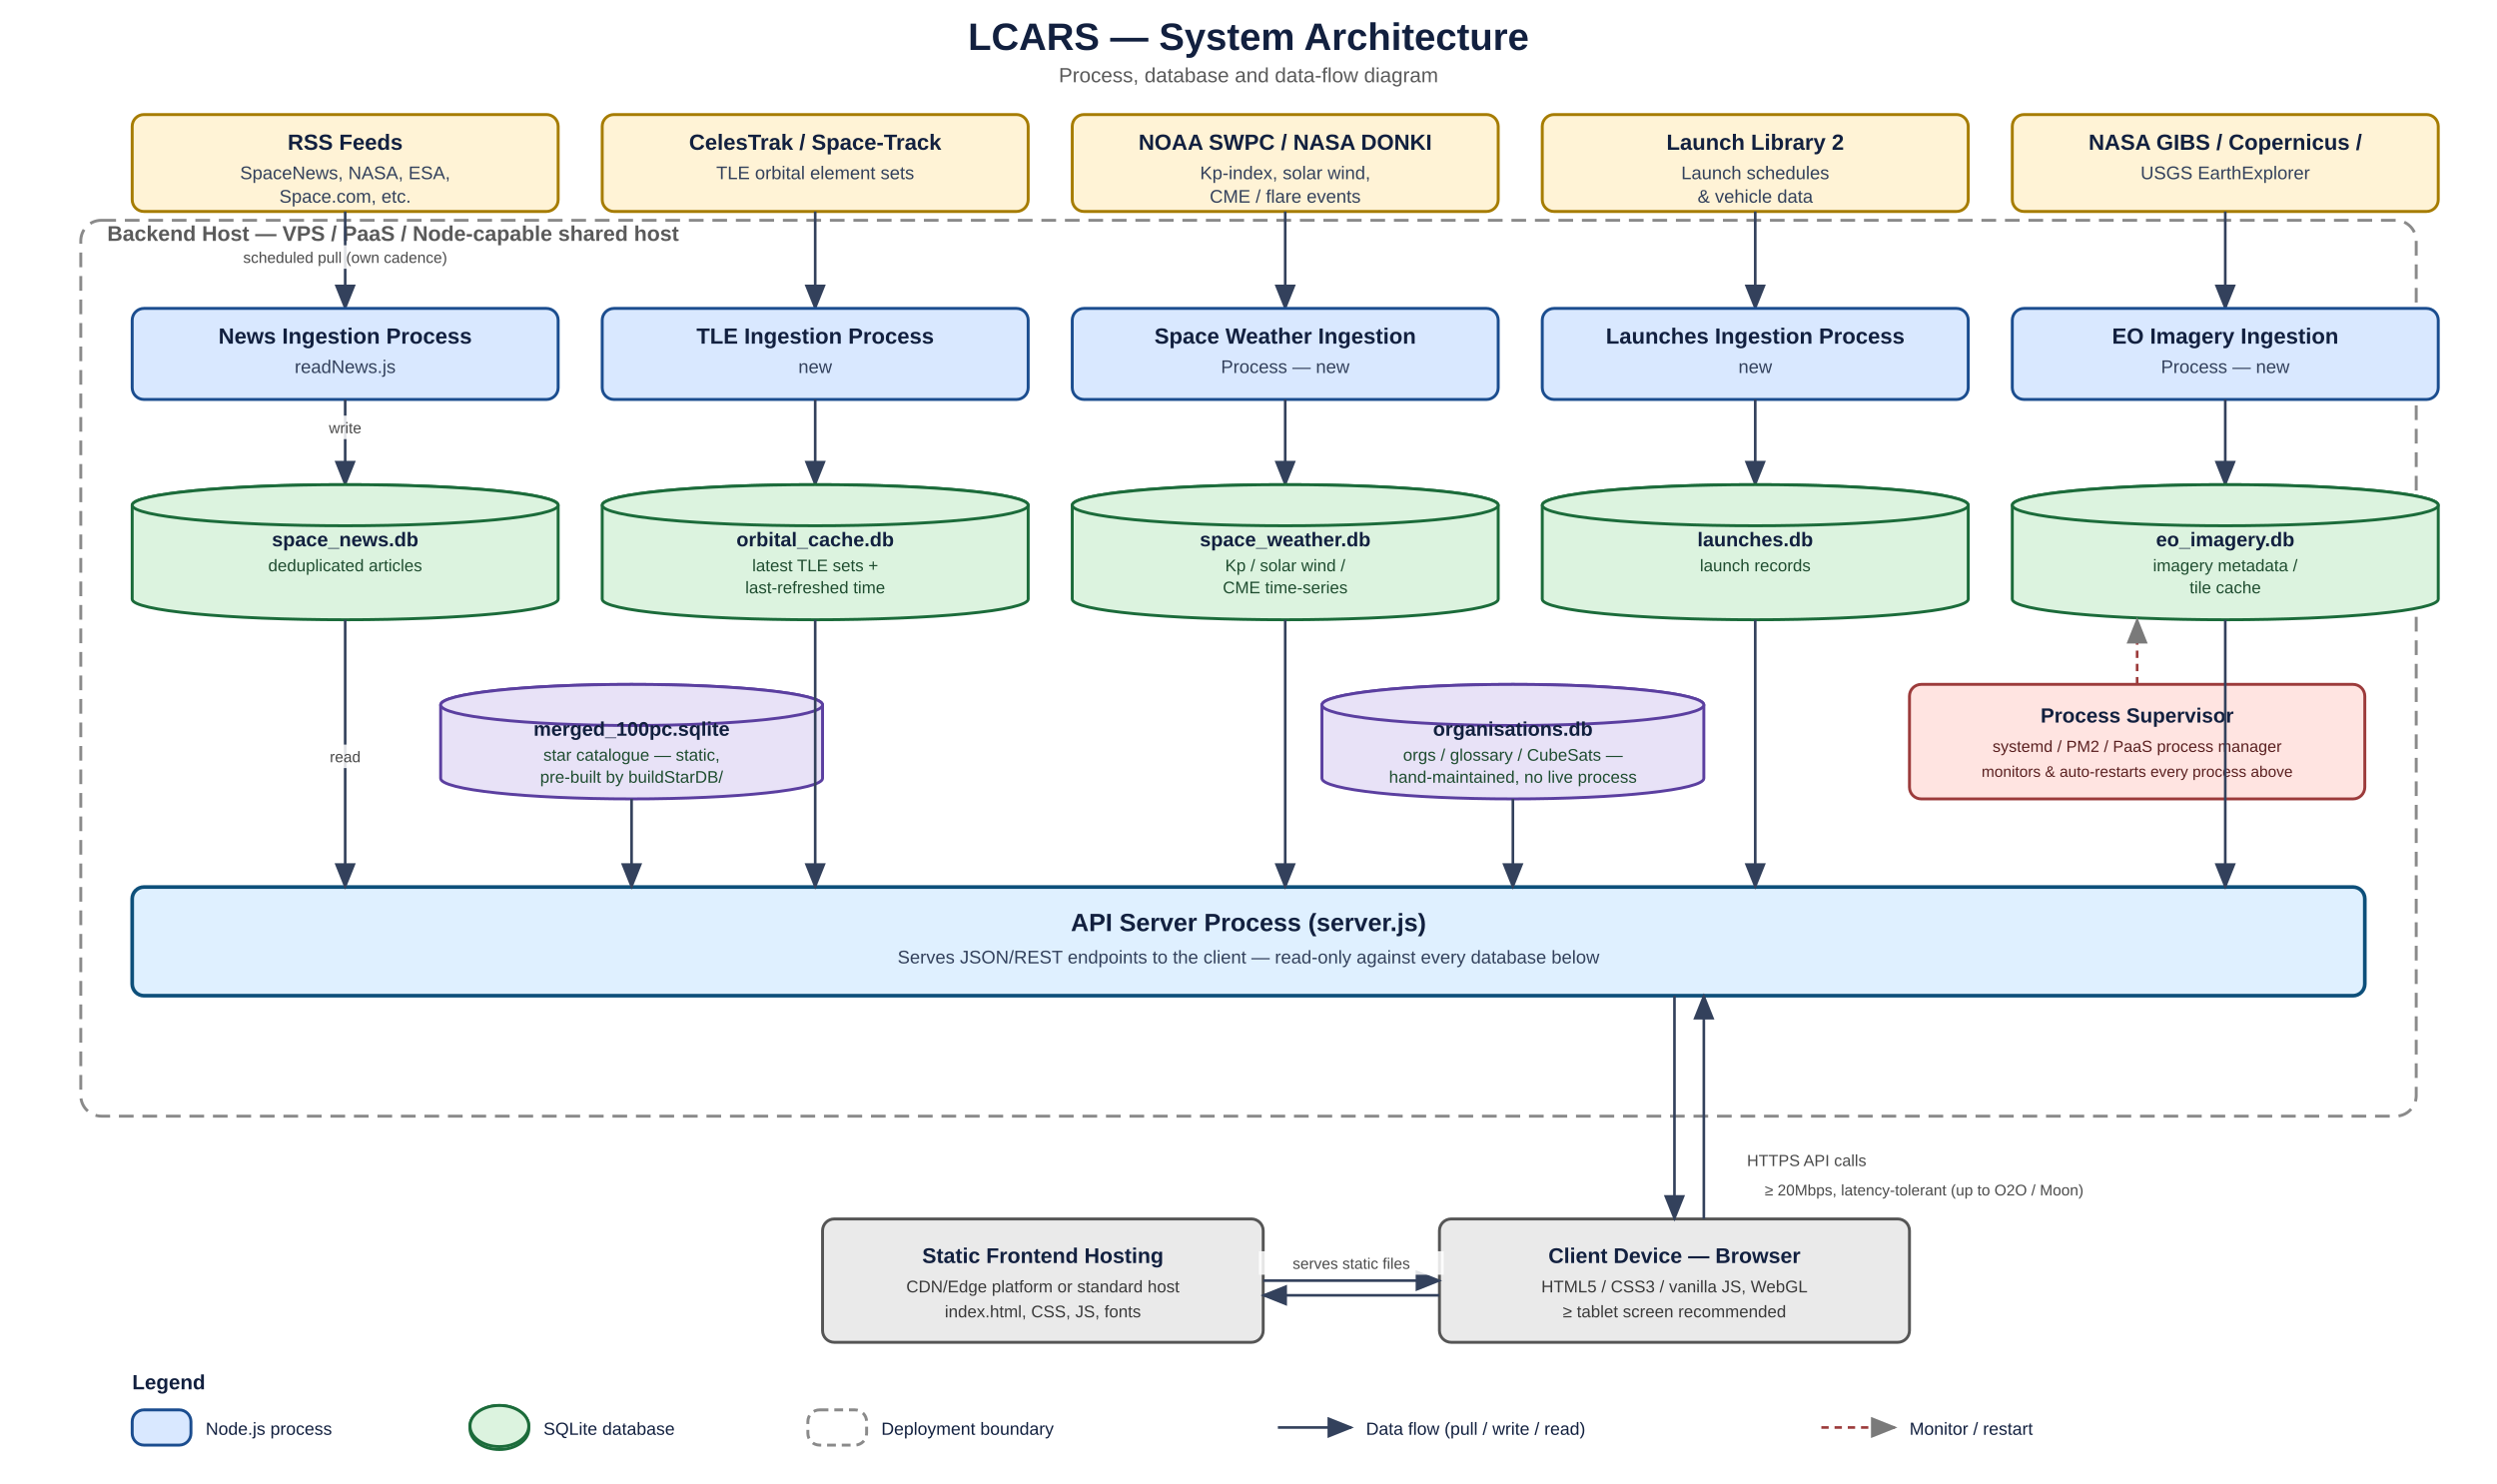
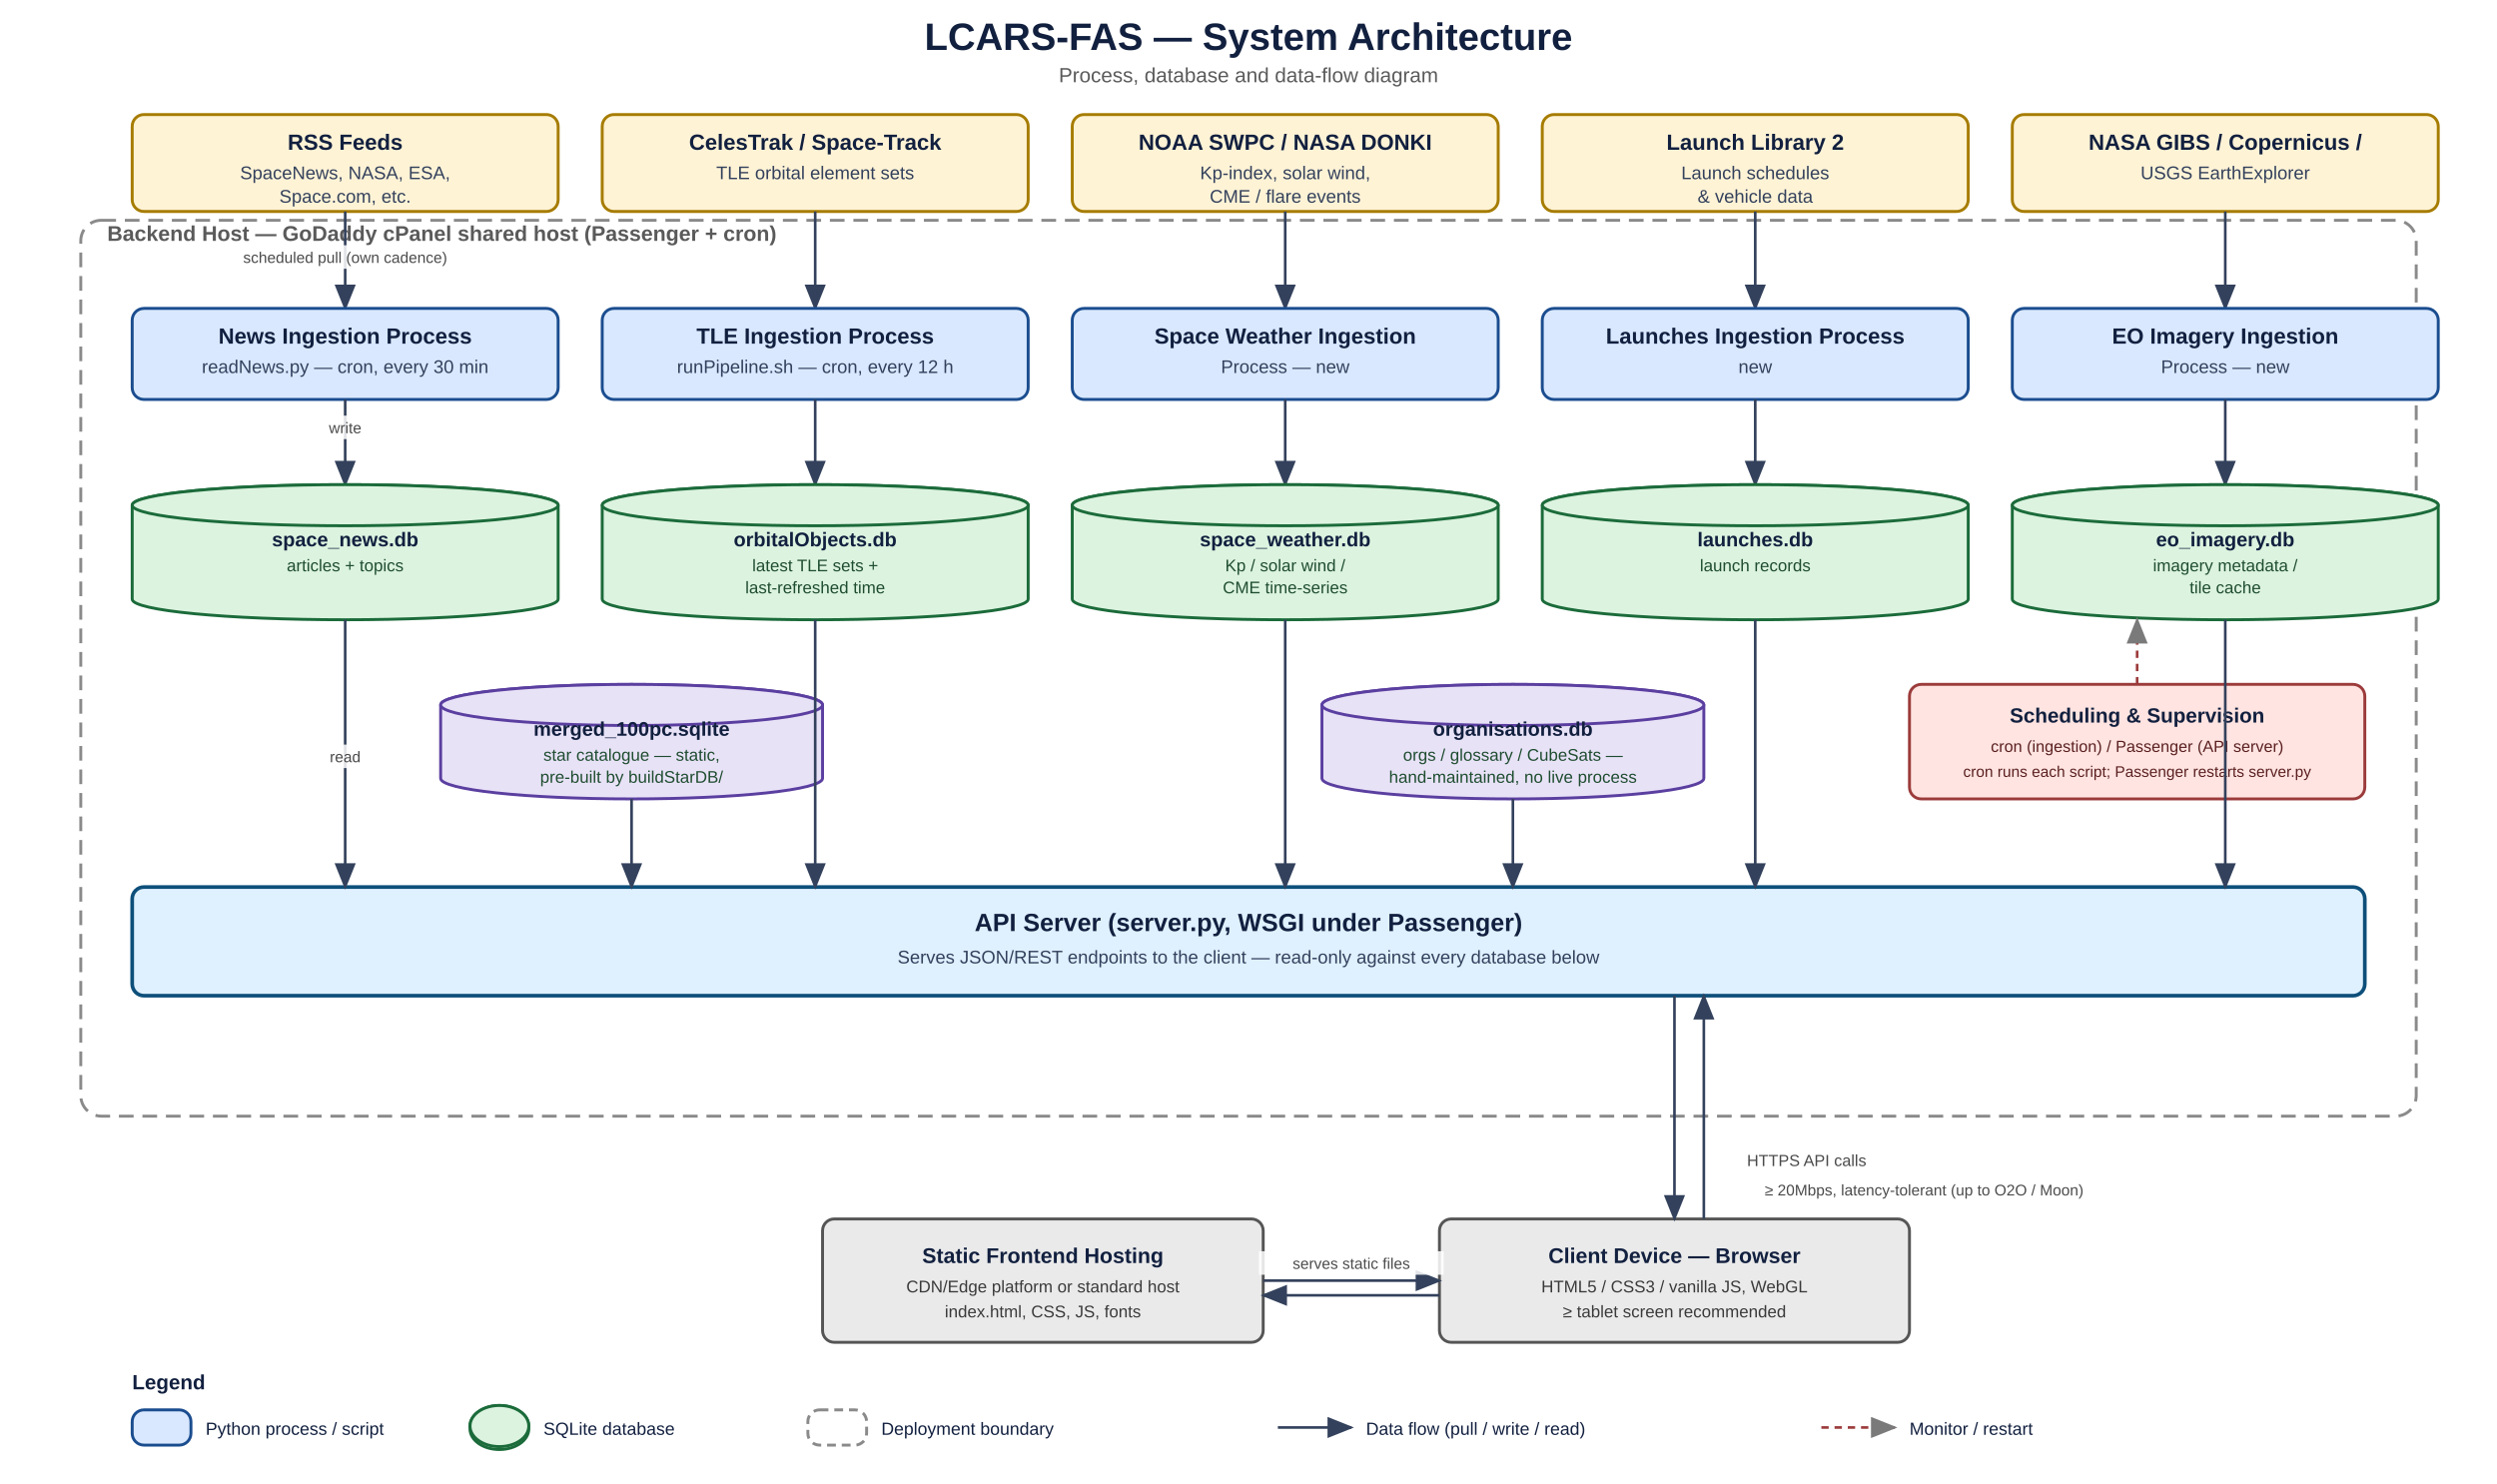
<svg xmlns="http://www.w3.org/2000/svg" viewBox="0 0 1700 1010" width="1700" height="1010">
  <rect x="0" y="0" width="1700" height="1180" fill="#ffffff" />
  <defs>
    <marker id="arrowhead" markerWidth="10" markerHeight="8" refX="9" refY="4" orient="auto">
      <path d="M0,0 L10,4 L0,8 Z" fill="#33415c" />
    </marker>
    <marker id="arrowhead-light" markerWidth="10" markerHeight="8" refX="9" refY="4" orient="auto">
      <path d="M0,0 L10,4 L0,8 Z" fill="#7a7a7a" />
    </marker>
  </defs>
-   <text x="850.0" y="34" font-family="Segoe UI, Arial, sans-serif" font-size="26" font-weight="bold" fill="#12203f" text-anchor="middle">LCARS — System Architecture</text>
+   <text x="850.0" y="34" font-family="Segoe UI, Arial, sans-serif" font-size="26" font-weight="bold" fill="#12203f" text-anchor="middle">LCARS-FAS — System Architecture</text>
  <text x="850.0" y="56" font-family="Segoe UI, Arial, sans-serif" font-size="14" font-weight="normal" fill="#5a5a5a" text-anchor="middle">Process, database and data-flow diagram</text>
  <rect x="55" y="150" width="1590" height="610" rx="14" ry="14" fill="none" stroke="#8a8a8a" stroke-width="2" stroke-dasharray="10,6" />
-   <text x="73" y="164" font-family="Segoe UI, Arial, sans-serif" font-size="14.5" font-weight="bold" fill="#5a5a5a" text-anchor="start">Backend Host — VPS / PaaS / Node-capable shared host</text>
+   <text x="73" y="164" font-family="Segoe UI, Arial, sans-serif" font-size="14.5" font-weight="bold" fill="#5a5a5a" text-anchor="start">Backend Host — GoDaddy cPanel shared host (Passenger + cron)</text>
  <rect x="90" y="78" width="290" height="66" rx="8" ry="8" fill="#fff3d6" stroke="#a67c00" stroke-width="2" />
  <text x="235.0" y="102" font-family="Segoe UI, Arial, sans-serif" font-size="15" font-weight="bold" fill="#12203f" text-anchor="middle">RSS Feeds</text>
  <text x="235.0" y="122" font-family="Segoe UI, Arial, sans-serif" font-size="12.5" font-weight="normal" fill="#33415c" text-anchor="middle">SpaceNews, NASA, ESA,</text>
  <text x="235.0" y="138" font-family="Segoe UI, Arial, sans-serif" font-size="12.5" font-weight="normal" fill="#33415c" text-anchor="middle">Space.com, etc.</text>
  <line x1="235.0" y1="144" x2="235.0" y2="210" stroke="#33415c" stroke-width="1.8" marker-end="url(#arrowhead)" />
  <rect x="90" y="210" width="290" height="62" rx="8" ry="8" fill="#d9e8ff" stroke="#1b4d8f" stroke-width="2" />
  <text x="235.0" y="234" font-family="Segoe UI, Arial, sans-serif" font-size="15" font-weight="bold" fill="#12203f" text-anchor="middle">News Ingestion Process</text>
-   <text x="235.0" y="254" font-family="Segoe UI, Arial, sans-serif" font-size="12.5" font-weight="normal" fill="#33415c" text-anchor="middle">readNews.js</text>
+   <text x="235.0" y="254" font-family="Segoe UI, Arial, sans-serif" font-size="12.5" font-weight="normal" fill="#33415c" text-anchor="middle">readNews.py — cron, every 30 min</text>
  <line x1="235.0" y1="272" x2="235.0" y2="330" stroke="#33415c" stroke-width="1.8" marker-end="url(#arrowhead)" />
  <path d="M 90 344 L 90 408 A 145.0 14 0 0 0 380 408 L 380 344 A 145.0 14 0 0 0 90 344 Z" fill="#dcf3df" stroke="#1b6b3a" stroke-width="2" />
  <path d="M 90 344 A 145.0 14 0 0 0 380 344 A 145.0 14 0 0 0 90 344 Z" fill="#dcf3df" stroke="#1b6b3a" stroke-width="2" />
  <text x="235.0" y="372.0" font-family="Segoe UI, Arial, sans-serif" font-size="13.5" font-weight="bold" fill="#12203f" text-anchor="middle">space_news.db</text>
-   <text x="235.0" y="389.0" font-family="Segoe UI, Arial, sans-serif" font-size="11.5" font-weight="normal" fill="#1f4d30" text-anchor="middle">deduplicated articles</text>
+   <text x="235.0" y="389.0" font-family="Segoe UI, Arial, sans-serif" font-size="11.5" font-weight="normal" fill="#1f4d30" text-anchor="middle">articles + topics</text>
  <rect x="410" y="78" width="290" height="66" rx="8" ry="8" fill="#fff3d6" stroke="#a67c00" stroke-width="2" />
  <text x="555.0" y="102" font-family="Segoe UI, Arial, sans-serif" font-size="15" font-weight="bold" fill="#12203f" text-anchor="middle">CelesTrak / Space-Track</text>
  <text x="555.0" y="122" font-family="Segoe UI, Arial, sans-serif" font-size="12.5" font-weight="normal" fill="#33415c" text-anchor="middle">TLE orbital element sets</text>
  <line x1="555.0" y1="144" x2="555.0" y2="210" stroke="#33415c" stroke-width="1.8" marker-end="url(#arrowhead)" />
  <rect x="410" y="210" width="290" height="62" rx="8" ry="8" fill="#d9e8ff" stroke="#1b4d8f" stroke-width="2" />
  <text x="555.0" y="234" font-family="Segoe UI, Arial, sans-serif" font-size="15" font-weight="bold" fill="#12203f" text-anchor="middle">TLE Ingestion Process</text>
-   <text x="555.0" y="254" font-family="Segoe UI, Arial, sans-serif" font-size="12.5" font-weight="normal" fill="#33415c" text-anchor="middle">new</text>
+   <text x="555.0" y="254" font-family="Segoe UI, Arial, sans-serif" font-size="12.5" font-weight="normal" fill="#33415c" text-anchor="middle">runPipeline.sh — cron, every 12 h</text>
  <line x1="555.0" y1="272" x2="555.0" y2="330" stroke="#33415c" stroke-width="1.8" marker-end="url(#arrowhead)" />
  <path d="M 410 344 L 410 408 A 145.0 14 0 0 0 700 408 L 700 344 A 145.0 14 0 0 0 410 344 Z" fill="#dcf3df" stroke="#1b6b3a" stroke-width="2" />
  <path d="M 410 344 A 145.0 14 0 0 0 700 344 A 145.0 14 0 0 0 410 344 Z" fill="#dcf3df" stroke="#1b6b3a" stroke-width="2" />
-   <text x="555.0" y="372.0" font-family="Segoe UI, Arial, sans-serif" font-size="13.5" font-weight="bold" fill="#12203f" text-anchor="middle">orbital_cache.db</text>
+   <text x="555.0" y="372.0" font-family="Segoe UI, Arial, sans-serif" font-size="13.5" font-weight="bold" fill="#12203f" text-anchor="middle">orbitalObjects.db</text>
  <text x="555.0" y="389.0" font-family="Segoe UI, Arial, sans-serif" font-size="11.5" font-weight="normal" fill="#1f4d30" text-anchor="middle">latest TLE sets +</text>
  <text x="555.0" y="404.0" font-family="Segoe UI, Arial, sans-serif" font-size="11.5" font-weight="normal" fill="#1f4d30" text-anchor="middle">last-refreshed time</text>
  <rect x="730" y="78" width="290" height="66" rx="8" ry="8" fill="#fff3d6" stroke="#a67c00" stroke-width="2" />
  <text x="875.0" y="102" font-family="Segoe UI, Arial, sans-serif" font-size="15" font-weight="bold" fill="#12203f" text-anchor="middle">NOAA SWPC / NASA DONKI</text>
  <text x="875.0" y="122" font-family="Segoe UI, Arial, sans-serif" font-size="12.5" font-weight="normal" fill="#33415c" text-anchor="middle">Kp-index, solar wind,</text>
  <text x="875.0" y="138" font-family="Segoe UI, Arial, sans-serif" font-size="12.5" font-weight="normal" fill="#33415c" text-anchor="middle">CME / flare events</text>
  <line x1="875.0" y1="144" x2="875.0" y2="210" stroke="#33415c" stroke-width="1.8" marker-end="url(#arrowhead)" />
  <rect x="730" y="210" width="290" height="62" rx="8" ry="8" fill="#d9e8ff" stroke="#1b4d8f" stroke-width="2" />
  <text x="875.0" y="234" font-family="Segoe UI, Arial, sans-serif" font-size="15" font-weight="bold" fill="#12203f" text-anchor="middle">Space Weather Ingestion</text>
  <text x="875.0" y="254" font-family="Segoe UI, Arial, sans-serif" font-size="12.5" font-weight="normal" fill="#33415c" text-anchor="middle">Process — new</text>
  <line x1="875.0" y1="272" x2="875.0" y2="330" stroke="#33415c" stroke-width="1.8" marker-end="url(#arrowhead)" />
  <path d="M 730 344 L 730 408 A 145.0 14 0 0 0 1020 408 L 1020 344 A 145.0 14 0 0 0 730 344 Z" fill="#dcf3df" stroke="#1b6b3a" stroke-width="2" />
  <path d="M 730 344 A 145.0 14 0 0 0 1020 344 A 145.0 14 0 0 0 730 344 Z" fill="#dcf3df" stroke="#1b6b3a" stroke-width="2" />
  <text x="875.0" y="372.0" font-family="Segoe UI, Arial, sans-serif" font-size="13.5" font-weight="bold" fill="#12203f" text-anchor="middle">space_weather.db</text>
  <text x="875.0" y="389.0" font-family="Segoe UI, Arial, sans-serif" font-size="11.5" font-weight="normal" fill="#1f4d30" text-anchor="middle">Kp / solar wind /</text>
  <text x="875.0" y="404.0" font-family="Segoe UI, Arial, sans-serif" font-size="11.5" font-weight="normal" fill="#1f4d30" text-anchor="middle">CME time-series</text>
  <rect x="1050" y="78" width="290" height="66" rx="8" ry="8" fill="#fff3d6" stroke="#a67c00" stroke-width="2" />
  <text x="1195.0" y="102" font-family="Segoe UI, Arial, sans-serif" font-size="15" font-weight="bold" fill="#12203f" text-anchor="middle">Launch Library 2</text>
  <text x="1195.0" y="122" font-family="Segoe UI, Arial, sans-serif" font-size="12.5" font-weight="normal" fill="#33415c" text-anchor="middle">Launch schedules</text>
  <text x="1195.0" y="138" font-family="Segoe UI, Arial, sans-serif" font-size="12.5" font-weight="normal" fill="#33415c" text-anchor="middle">&amp; vehicle data</text>
  <line x1="1195.0" y1="144" x2="1195.0" y2="210" stroke="#33415c" stroke-width="1.8" marker-end="url(#arrowhead)" />
  <rect x="1050" y="210" width="290" height="62" rx="8" ry="8" fill="#d9e8ff" stroke="#1b4d8f" stroke-width="2" />
  <text x="1195.0" y="234" font-family="Segoe UI, Arial, sans-serif" font-size="15" font-weight="bold" fill="#12203f" text-anchor="middle">Launches Ingestion Process</text>
  <text x="1195.0" y="254" font-family="Segoe UI, Arial, sans-serif" font-size="12.5" font-weight="normal" fill="#33415c" text-anchor="middle">new</text>
  <line x1="1195.0" y1="272" x2="1195.0" y2="330" stroke="#33415c" stroke-width="1.8" marker-end="url(#arrowhead)" />
  <path d="M 1050 344 L 1050 408 A 145.0 14 0 0 0 1340 408 L 1340 344 A 145.0 14 0 0 0 1050 344 Z" fill="#dcf3df" stroke="#1b6b3a" stroke-width="2" />
  <path d="M 1050 344 A 145.0 14 0 0 0 1340 344 A 145.0 14 0 0 0 1050 344 Z" fill="#dcf3df" stroke="#1b6b3a" stroke-width="2" />
  <text x="1195.0" y="372.0" font-family="Segoe UI, Arial, sans-serif" font-size="13.5" font-weight="bold" fill="#12203f" text-anchor="middle">launches.db</text>
  <text x="1195.0" y="389.0" font-family="Segoe UI, Arial, sans-serif" font-size="11.5" font-weight="normal" fill="#1f4d30" text-anchor="middle">launch records</text>
  <rect x="1370" y="78" width="290" height="66" rx="8" ry="8" fill="#fff3d6" stroke="#a67c00" stroke-width="2" />
  <text x="1515.0" y="102" font-family="Segoe UI, Arial, sans-serif" font-size="15" font-weight="bold" fill="#12203f" text-anchor="middle">NASA GIBS / Copernicus /</text>
  <text x="1515.0" y="122" font-family="Segoe UI, Arial, sans-serif" font-size="12.5" font-weight="normal" fill="#33415c" text-anchor="middle">USGS EarthExplorer</text>
  <line x1="1515.0" y1="144" x2="1515.0" y2="210" stroke="#33415c" stroke-width="1.8" marker-end="url(#arrowhead)" />
  <rect x="1370" y="210" width="290" height="62" rx="8" ry="8" fill="#d9e8ff" stroke="#1b4d8f" stroke-width="2" />
  <text x="1515.0" y="234" font-family="Segoe UI, Arial, sans-serif" font-size="15" font-weight="bold" fill="#12203f" text-anchor="middle">EO Imagery Ingestion</text>
  <text x="1515.0" y="254" font-family="Segoe UI, Arial, sans-serif" font-size="12.5" font-weight="normal" fill="#33415c" text-anchor="middle">Process — new</text>
  <line x1="1515.0" y1="272" x2="1515.0" y2="330" stroke="#33415c" stroke-width="1.8" marker-end="url(#arrowhead)" />
  <path d="M 1370 344 L 1370 408 A 145.0 14 0 0 0 1660 408 L 1660 344 A 145.0 14 0 0 0 1370 344 Z" fill="#dcf3df" stroke="#1b6b3a" stroke-width="2" />
  <path d="M 1370 344 A 145.0 14 0 0 0 1660 344 A 145.0 14 0 0 0 1370 344 Z" fill="#dcf3df" stroke="#1b6b3a" stroke-width="2" />
  <text x="1515.0" y="372.0" font-family="Segoe UI, Arial, sans-serif" font-size="13.5" font-weight="bold" fill="#12203f" text-anchor="middle">eo_imagery.db</text>
  <text x="1515.0" y="389.0" font-family="Segoe UI, Arial, sans-serif" font-size="11.5" font-weight="normal" fill="#1f4d30" text-anchor="middle">imagery metadata /</text>
  <text x="1515.0" y="404.0" font-family="Segoe UI, Arial, sans-serif" font-size="11.5" font-weight="normal" fill="#1f4d30" text-anchor="middle">tile cache</text>
  <rect x="144.2" y="167.0" width="181.6" height="16" fill="#ffffff" opacity="0.85" />
  <text x="235.0" y="179.0" font-family="Segoe UI, Arial, sans-serif" font-size="10.5" font-weight="normal" fill="#4a4a4a" text-anchor="middle">scheduled pull (own cadence)</text>
  <rect x="215.5" y="283.0" width="39.0" height="16" fill="#ffffff" opacity="0.85" />
  <text x="235.0" y="295.0" font-family="Segoe UI, Arial, sans-serif" font-size="10.5" font-weight="normal" fill="#4a4a4a" text-anchor="middle">write</text>
  <path d="M 300 480 L 300 530 A 130.0 14 0 0 0 560 530 L 560 480 A 130.0 14 0 0 0 300 480 Z" fill="#e8e2f7" stroke="#5b3fa0" stroke-width="2" />
  <path d="M 300 480 A 130.0 14 0 0 0 560 480 A 130.0 14 0 0 0 300 480 Z" fill="#e8e2f7" stroke="#5b3fa0" stroke-width="2" />
  <text x="430.0" y="501.0" font-family="Segoe UI, Arial, sans-serif" font-size="13.5" font-weight="bold" fill="#12203f" text-anchor="middle">merged_100pc.sqlite</text>
  <text x="430.0" y="518.0" font-family="Segoe UI, Arial, sans-serif" font-size="11.5" font-weight="normal" fill="#1f4d30" text-anchor="middle">star catalogue — static,</text>
  <text x="430.0" y="533.0" font-family="Segoe UI, Arial, sans-serif" font-size="11.5" font-weight="normal" fill="#1f4d30" text-anchor="middle">pre-built by buildStarDB/</text>
  <path d="M 900 480 L 900 530 A 130.0 14 0 0 0 1160 530 L 1160 480 A 130.0 14 0 0 0 900 480 Z" fill="#e8e2f7" stroke="#5b3fa0" stroke-width="2" />
  <path d="M 900 480 A 130.0 14 0 0 0 1160 480 A 130.0 14 0 0 0 900 480 Z" fill="#e8e2f7" stroke="#5b3fa0" stroke-width="2" />
  <text x="1030.0" y="501.0" font-family="Segoe UI, Arial, sans-serif" font-size="13.5" font-weight="bold" fill="#12203f" text-anchor="middle">organisations.db</text>
  <text x="1030.0" y="518.0" font-family="Segoe UI, Arial, sans-serif" font-size="11.5" font-weight="normal" fill="#1f4d30" text-anchor="middle">orgs / glossary / CubeSats —</text>
  <text x="1030.0" y="533.0" font-family="Segoe UI, Arial, sans-serif" font-size="11.5" font-weight="normal" fill="#1f4d30" text-anchor="middle">hand-maintained, no live process</text>
  <rect x="1300" y="466" width="310" height="78" rx="8" ry="8" fill="#ffe4e1" stroke="#9c3b3b" stroke-width="2" />
-   <text x="1455.0" y="492" font-family="Segoe UI, Arial, sans-serif" font-size="14" font-weight="bold" fill="#12203f" text-anchor="middle">Process Supervisor</text>
-   <text x="1455.0" y="512" font-family="Segoe UI, Arial, sans-serif" font-size="11" font-weight="normal" fill="#5a2020" text-anchor="middle">systemd / PM2 / PaaS process manager</text>
-   <text x="1455.0" y="529" font-family="Segoe UI, Arial, sans-serif" font-size="10.5" font-weight="normal" fill="#5a2020" text-anchor="middle">monitors &amp; auto-restarts every process above</text>
+   <text x="1455.0" y="492" font-family="Segoe UI, Arial, sans-serif" font-size="14" font-weight="bold" fill="#12203f" text-anchor="middle">Scheduling &amp; Supervision</text>
+   <text x="1455.0" y="512" font-family="Segoe UI, Arial, sans-serif" font-size="11" font-weight="normal" fill="#5a2020" text-anchor="middle">cron (ingestion) / Passenger (API server)</text>
+   <text x="1455.0" y="529" font-family="Segoe UI, Arial, sans-serif" font-size="10.5" font-weight="normal" fill="#5a2020" text-anchor="middle">cron runs each script; Passenger restarts server.py</text>
  <line x1="1455.0" y1="466" x2="1455.0" y2="422" stroke="#9c3b3b" stroke-width="1.8" marker-end="url(#arrowhead-light)" stroke-dasharray="5,4" />
  <rect x="90" y="604" width="1520" height="74" rx="8" ry="8" fill="#dff0ff" stroke="#0d4f7a" stroke-width="2.5" />
-   <text x="850" y="634" font-family="Segoe UI, Arial, sans-serif" font-size="17" font-weight="bold" fill="#12203f" text-anchor="middle">API Server Process (server.js)</text>
+   <text x="850" y="634" font-family="Segoe UI, Arial, sans-serif" font-size="17" font-weight="bold" fill="#12203f" text-anchor="middle">API Server (server.py, WSGI under Passenger)</text>
  <text x="850" y="656" font-family="Segoe UI, Arial, sans-serif" font-size="12.5" font-weight="normal" fill="#33415c" text-anchor="middle">Serves JSON/REST endpoints to the client — read-only against every database below</text>
  <line x1="235.0" y1="422" x2="235.0" y2="604" stroke="#33415c" stroke-width="1.8" marker-end="url(#arrowhead)" />
  <line x1="555.0" y1="422" x2="555.0" y2="604" stroke="#33415c" stroke-width="1.8" marker-end="url(#arrowhead)" />
  <line x1="875.0" y1="422" x2="875.0" y2="604" stroke="#33415c" stroke-width="1.8" marker-end="url(#arrowhead)" />
  <line x1="1195.0" y1="422" x2="1195.0" y2="604" stroke="#33415c" stroke-width="1.8" marker-end="url(#arrowhead)" />
  <line x1="1515.0" y1="422" x2="1515.0" y2="604" stroke="#33415c" stroke-width="1.8" marker-end="url(#arrowhead)" />
  <rect x="218.6" y="507.0" width="32.8" height="16" fill="#ffffff" opacity="0.85" />
  <text x="235.0" y="519.0" font-family="Segoe UI, Arial, sans-serif" font-size="10.5" font-weight="normal" fill="#4a4a4a" text-anchor="middle">read</text>
  <line x1="430" y1="544" x2="430" y2="604" stroke="#33415c" stroke-width="1.8" marker-end="url(#arrowhead)" />
  <line x1="1030" y1="544" x2="1030" y2="604" stroke="#33415c" stroke-width="1.8" marker-end="url(#arrowhead)" />
  <rect x="560" y="830" width="300" height="84" rx="8" ry="8" fill="#eaeaea" stroke="#555555" stroke-width="2" />
  <text x="710" y="860" font-family="Segoe UI, Arial, sans-serif" font-size="14.5" font-weight="bold" fill="#12203f" text-anchor="middle">Static Frontend Hosting</text>
  <text x="710" y="880" font-family="Segoe UI, Arial, sans-serif" font-size="11.5" font-weight="normal" fill="#3a3a3a" text-anchor="middle">CDN/Edge platform or standard host</text>
  <text x="710" y="897" font-family="Segoe UI, Arial, sans-serif" font-size="11.5" font-weight="normal" fill="#3a3a3a" text-anchor="middle">index.html, CSS, JS, fonts</text>
  <rect x="980" y="830" width="320" height="84" rx="8" ry="8" fill="#eaeaea" stroke="#555555" stroke-width="2" />
  <text x="1140" y="860" font-family="Segoe UI, Arial, sans-serif" font-size="14.5" font-weight="bold" fill="#12203f" text-anchor="middle">Client Device — Browser</text>
  <text x="1140" y="880" font-family="Segoe UI, Arial, sans-serif" font-size="11.5" font-weight="normal" fill="#3a3a3a" text-anchor="middle">HTML5 / CSS3 / vanilla JS, WebGL</text>
  <text x="1140" y="897" font-family="Segoe UI, Arial, sans-serif" font-size="11.5" font-weight="normal" fill="#3a3a3a" text-anchor="middle">≥ tablet screen recommended</text>
  <line x1="860" y1="872" x2="980" y2="872" stroke="#33415c" stroke-width="1.8" marker-end="url(#arrowhead)" />
  <line x1="980" y1="882" x2="860" y2="882" stroke="#33415c" stroke-width="1.8" marker-end="url(#arrowhead)" />
  <rect x="857.1" y="852.0" width="125.8" height="16" fill="#ffffff" opacity="0.85" />
  <text x="920.0" y="864.0" font-family="Segoe UI, Arial, sans-serif" font-size="10.5" font-weight="normal" fill="#4a4a4a" text-anchor="middle">serves static files</text>
  <line x1="1140" y1="678" x2="1140" y2="830" stroke="#33415c" stroke-width="1.8" marker-end="url(#arrowhead)" />
  <line x1="1160" y1="830" x2="1160" y2="678" stroke="#33415c" stroke-width="1.8" marker-end="url(#arrowhead)" />
  <rect x="1179.5" y="782.0" width="101.0" height="16" fill="#ffffff" opacity="0.85" />
  <text x="1230.0" y="794.0" font-family="Segoe UI, Arial, sans-serif" font-size="11" font-weight="normal" fill="#4a4a4a" text-anchor="middle">HTTPS API calls</text>
  <rect x="1166.5" y="802.0" width="287.0" height="16" fill="#ffffff" opacity="0.85" />
  <text x="1310.0" y="814.0" font-family="Segoe UI, Arial, sans-serif" font-size="10.5" font-weight="normal" fill="#4a4a4a" text-anchor="middle">≥ 20Mbps, latency-tolerant (up to O2O / Moon)</text>
  <text x="90" y="946" font-family="Segoe UI, Arial, sans-serif" font-size="14" font-weight="bold" fill="#12203f" text-anchor="start">Legend</text>
  <rect x="90" y="960" width="40" height="24" rx="8" ry="8" fill="#d9e8ff" stroke="#1b4d8f" stroke-width="2" />
-   <text x="140" y="977" font-family="Segoe UI, Arial, sans-serif" font-size="12" font-weight="normal" fill="#12203f" text-anchor="start">Node.js process</text>
+   <text x="140" y="977" font-family="Segoe UI, Arial, sans-serif" font-size="12" font-weight="normal" fill="#12203f" text-anchor="start">Python process / script</text>
  <path d="M 320 971 L 320 973 A 20.0 14 0 0 0 360 973 L 360 971 A 20.0 14 0 0 0 320 971 Z" fill="#dcf3df" stroke="#1b6b3a" stroke-width="2" />
  <path d="M 320 971 A 20.0 14 0 0 0 360 971 A 20.0 14 0 0 0 320 971 Z" fill="#dcf3df" stroke="#1b6b3a" stroke-width="2" />
  <text x="340.0" y="968.0" font-family="Segoe UI, Arial, sans-serif" font-size="13.5" font-weight="bold" fill="#12203f" text-anchor="middle" />
  <text x="370" y="977" font-family="Segoe UI, Arial, sans-serif" font-size="12" font-weight="normal" fill="#12203f" text-anchor="start">SQLite database</text>
  <rect x="550" y="960" width="40" height="24" rx="8" ry="8" fill="none" stroke="#8a8a8a" stroke-width="2" stroke-dasharray="6,4" />
  <text x="600" y="977" font-family="Segoe UI, Arial, sans-serif" font-size="12" font-weight="normal" fill="#12203f" text-anchor="start">Deployment boundary</text>
  <line x1="870" y1="972" x2="920" y2="972" stroke="#33415c" stroke-width="1.8" marker-end="url(#arrowhead)" />
  <text x="930" y="977" font-family="Segoe UI, Arial, sans-serif" font-size="12" font-weight="normal" fill="#12203f" text-anchor="start">Data flow (pull / write / read)</text>
  <line x1="1240" y1="972" x2="1290" y2="972" stroke="#9c3b3b" stroke-width="1.8" marker-end="url(#arrowhead-light)" stroke-dasharray="5,4" />
  <text x="1300" y="977" font-family="Segoe UI, Arial, sans-serif" font-size="12" font-weight="normal" fill="#12203f" text-anchor="start">Monitor / restart</text>
</svg>
